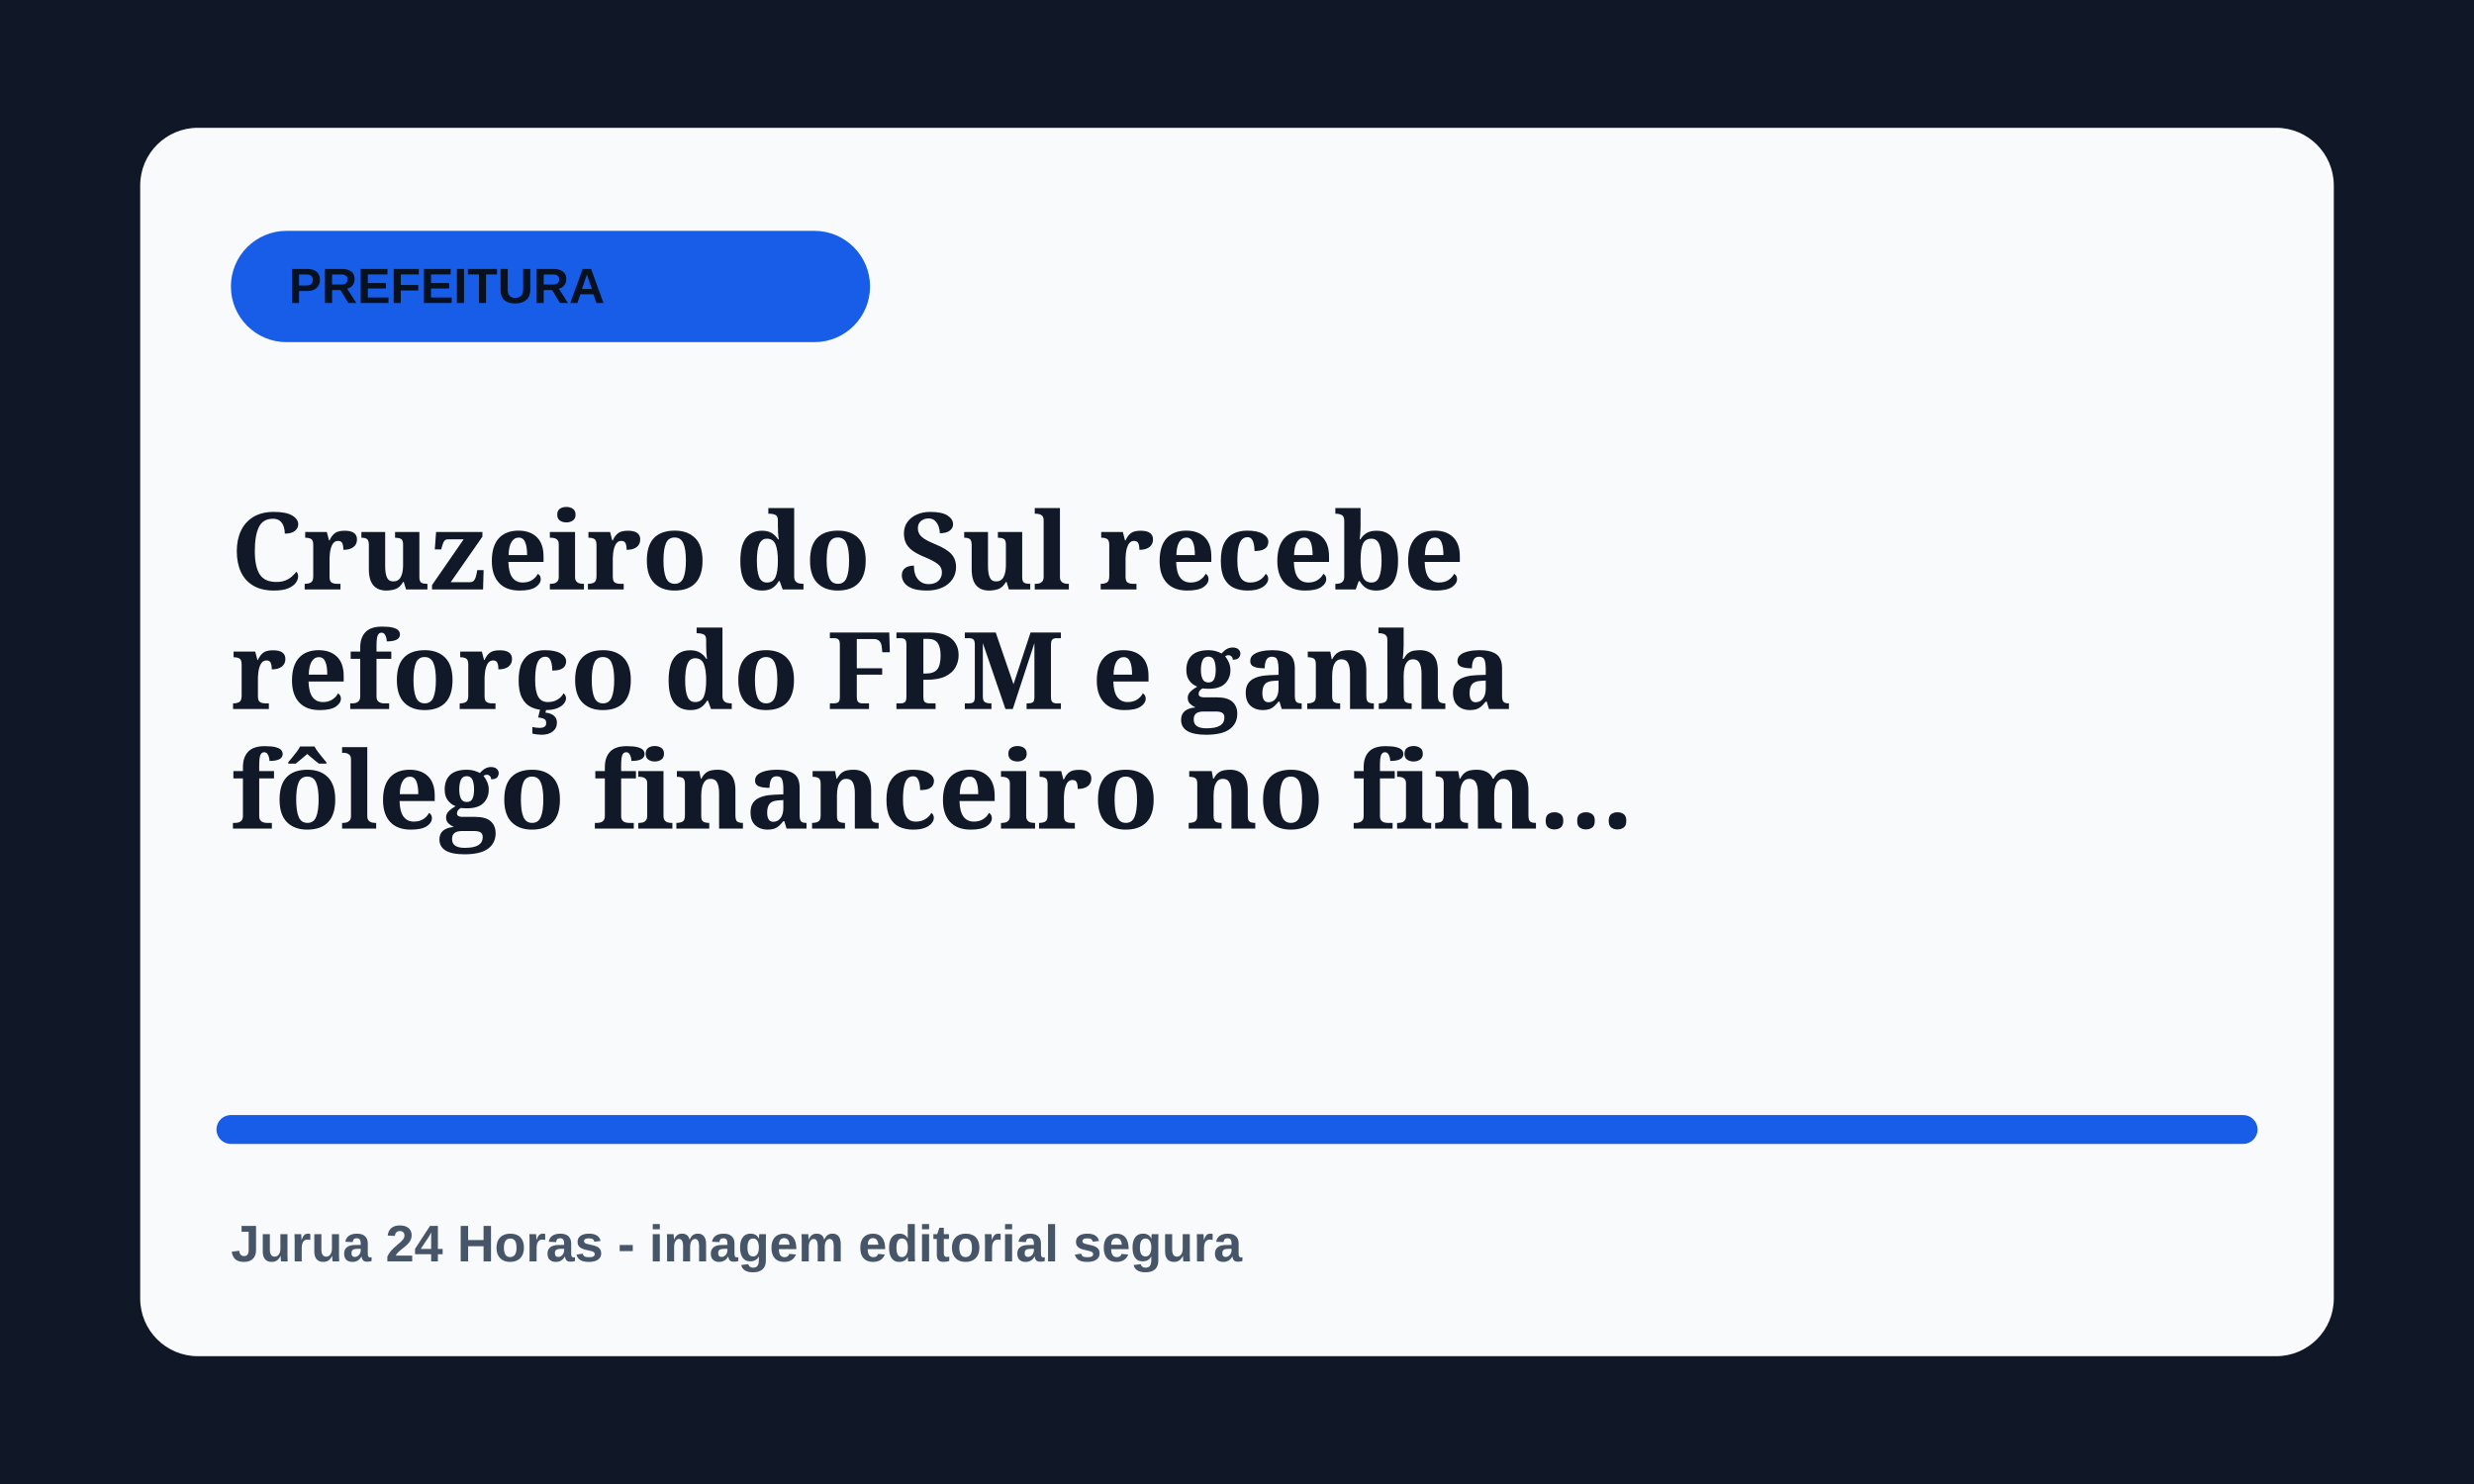
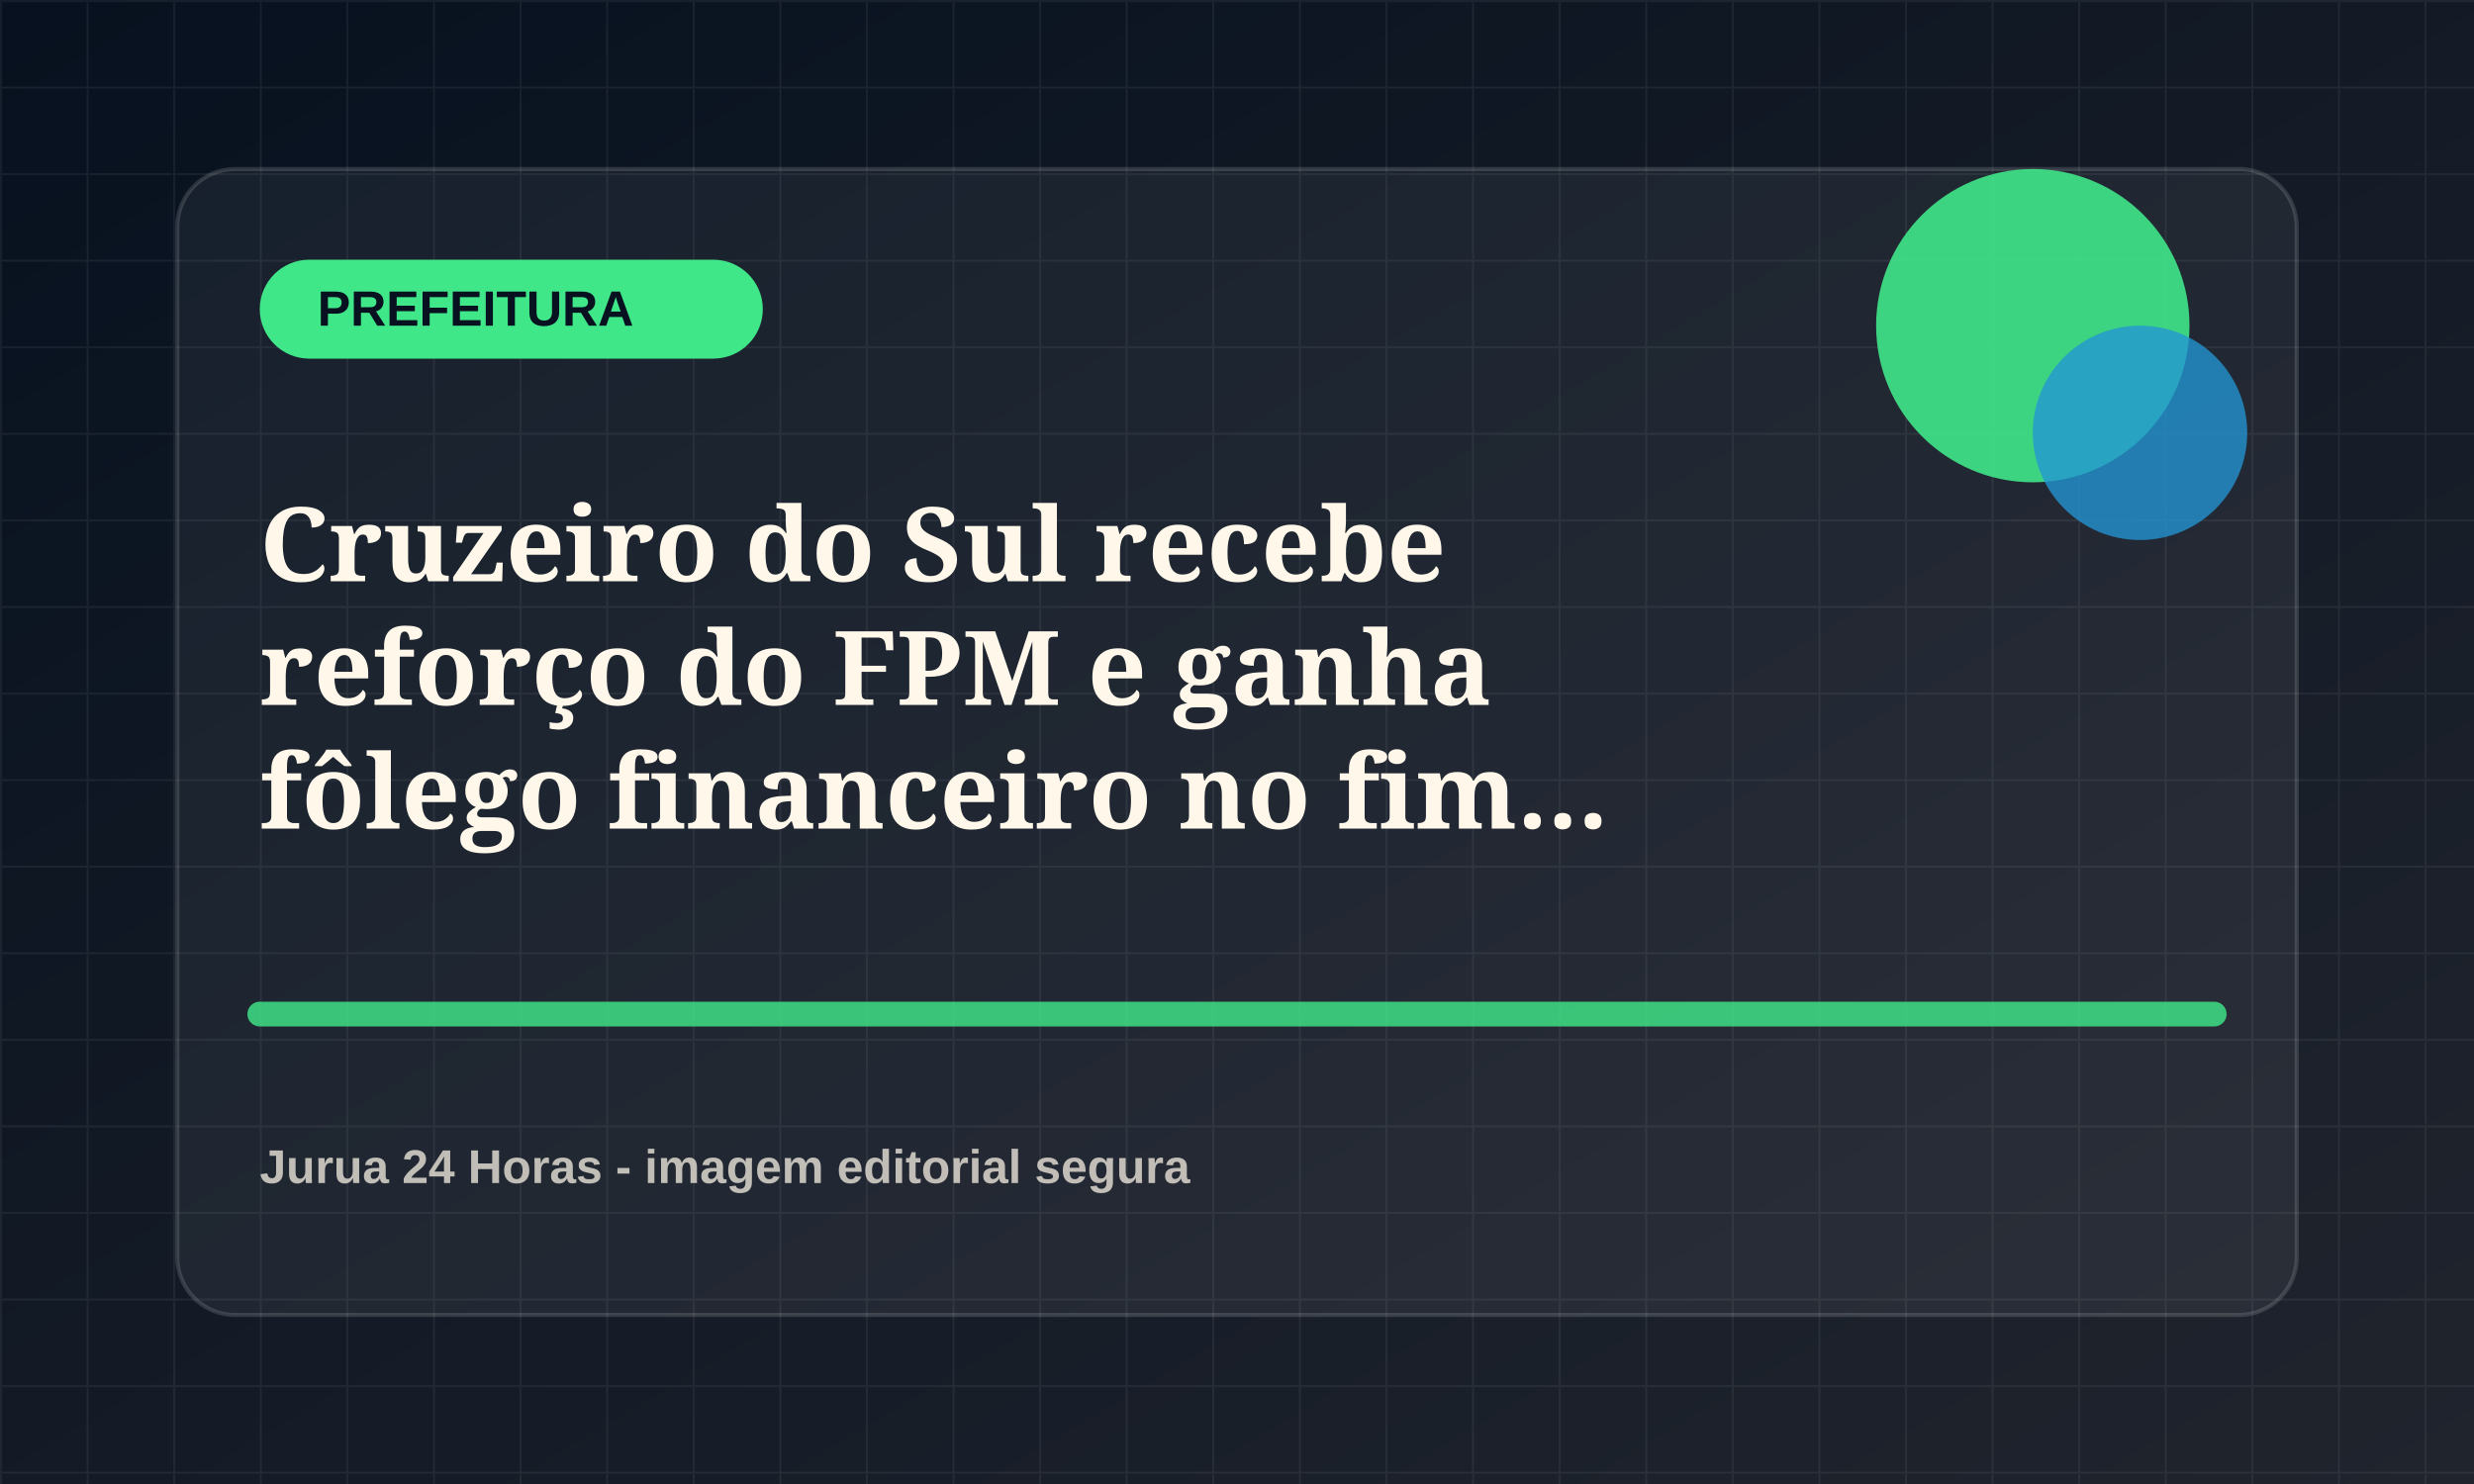
<svg xmlns="http://www.w3.org/2000/svg" viewBox="0 0 1200 720">
-   <rect width="1200" height="720" fill="#101827" />
-   <rect x="68" y="62" width="1064" height="596" rx="28" fill="#f8fafc" />
-   <rect x="112" y="112" width="310" height="54" rx="27" fill="hsl(220 82% 50%)" />
-   <text x="140" y="147" fill="#08111f" font-family="Arial, sans-serif" font-size="24" font-weight="800">PREFEITURA</text>
-   <text x="112" y="286" fill="#111827" font-family="Georgia, serif" font-size="52" font-weight="700">
-     <tspan x="112" dy="0">Cruzeiro do Sul recebe</tspan>
-     <tspan x="112" dy="58">reforço do FPM e ganha</tspan>
-     <tspan x="112" dy="58">fôlego financeiro no fim...</tspan>
+   <defs>
+     <linearGradient id="bg" x1="0" x2="1" y1="0" y2="1">
+       <stop offset="0" stop-color="#07111f" />
+       <stop offset="1" stop-color="#20242d" />
+     </linearGradient>
+     <pattern id="grid" width="42" height="42" patternUnits="userSpaceOnUse">
+       <path d="M42 0H0v42" fill="none" stroke="rgba(255,255,255,.055)" stroke-width="2" />
+     </pattern>
+   </defs>
+   <rect width="1200" height="720" fill="url(#bg)" />
+   <rect width="1200" height="720" fill="url(#grid)" />
+   <rect x="86" y="82" width="1028" height="556" rx="28" fill="rgba(255,255,255,.055)" stroke="rgba(255,255,255,.14)" stroke-width="2" />
+   <rect x="126" y="126" width="244" height="48" rx="24" fill="hsl(146 78% 58%)" />
+   <text x="154" y="158" fill="#07111f" font-family="Arial, sans-serif" font-size="24" font-weight="800">PREFEITURA</text>
+   <circle cx="986" cy="158" r="76" fill="hsl(146 78% 58%)" opacity=".9" />
+   <circle cx="1038" cy="210" r="52" fill="hsl(201 72% 48%)" opacity=".78" />
+   <path d="M126 492h948" stroke="hsl(146 78% 58%)" stroke-width="12" stroke-linecap="round" opacity=".82" />
+   <text x="126" y="282" fill="#fff8ea" font-family="Georgia, serif" font-size="50" font-weight="700">
+     <tspan x="126" dy="0">Cruzeiro do Sul recebe</tspan>
+     <tspan x="126" dy="60">reforço do FPM e ganha</tspan>
+     <tspan x="126" dy="60">fôlego financeiro no fim...</tspan>
  </text>
-   <path d="M112 548h976" stroke="hsl(220 82% 50%)" stroke-width="14" stroke-linecap="round" />
-   <text x="112" y="612" fill="#475569" font-family="Arial, sans-serif" font-size="25" font-weight="700">Jurua 24 Horas - imagem editorial segura</text>
+   <text x="126" y="574" fill="rgba(255,248,234,.72)" font-family="Arial, sans-serif" font-size="23" font-weight="700">Jurua 24 Horas - imagem editorial segura</text>
</svg>
